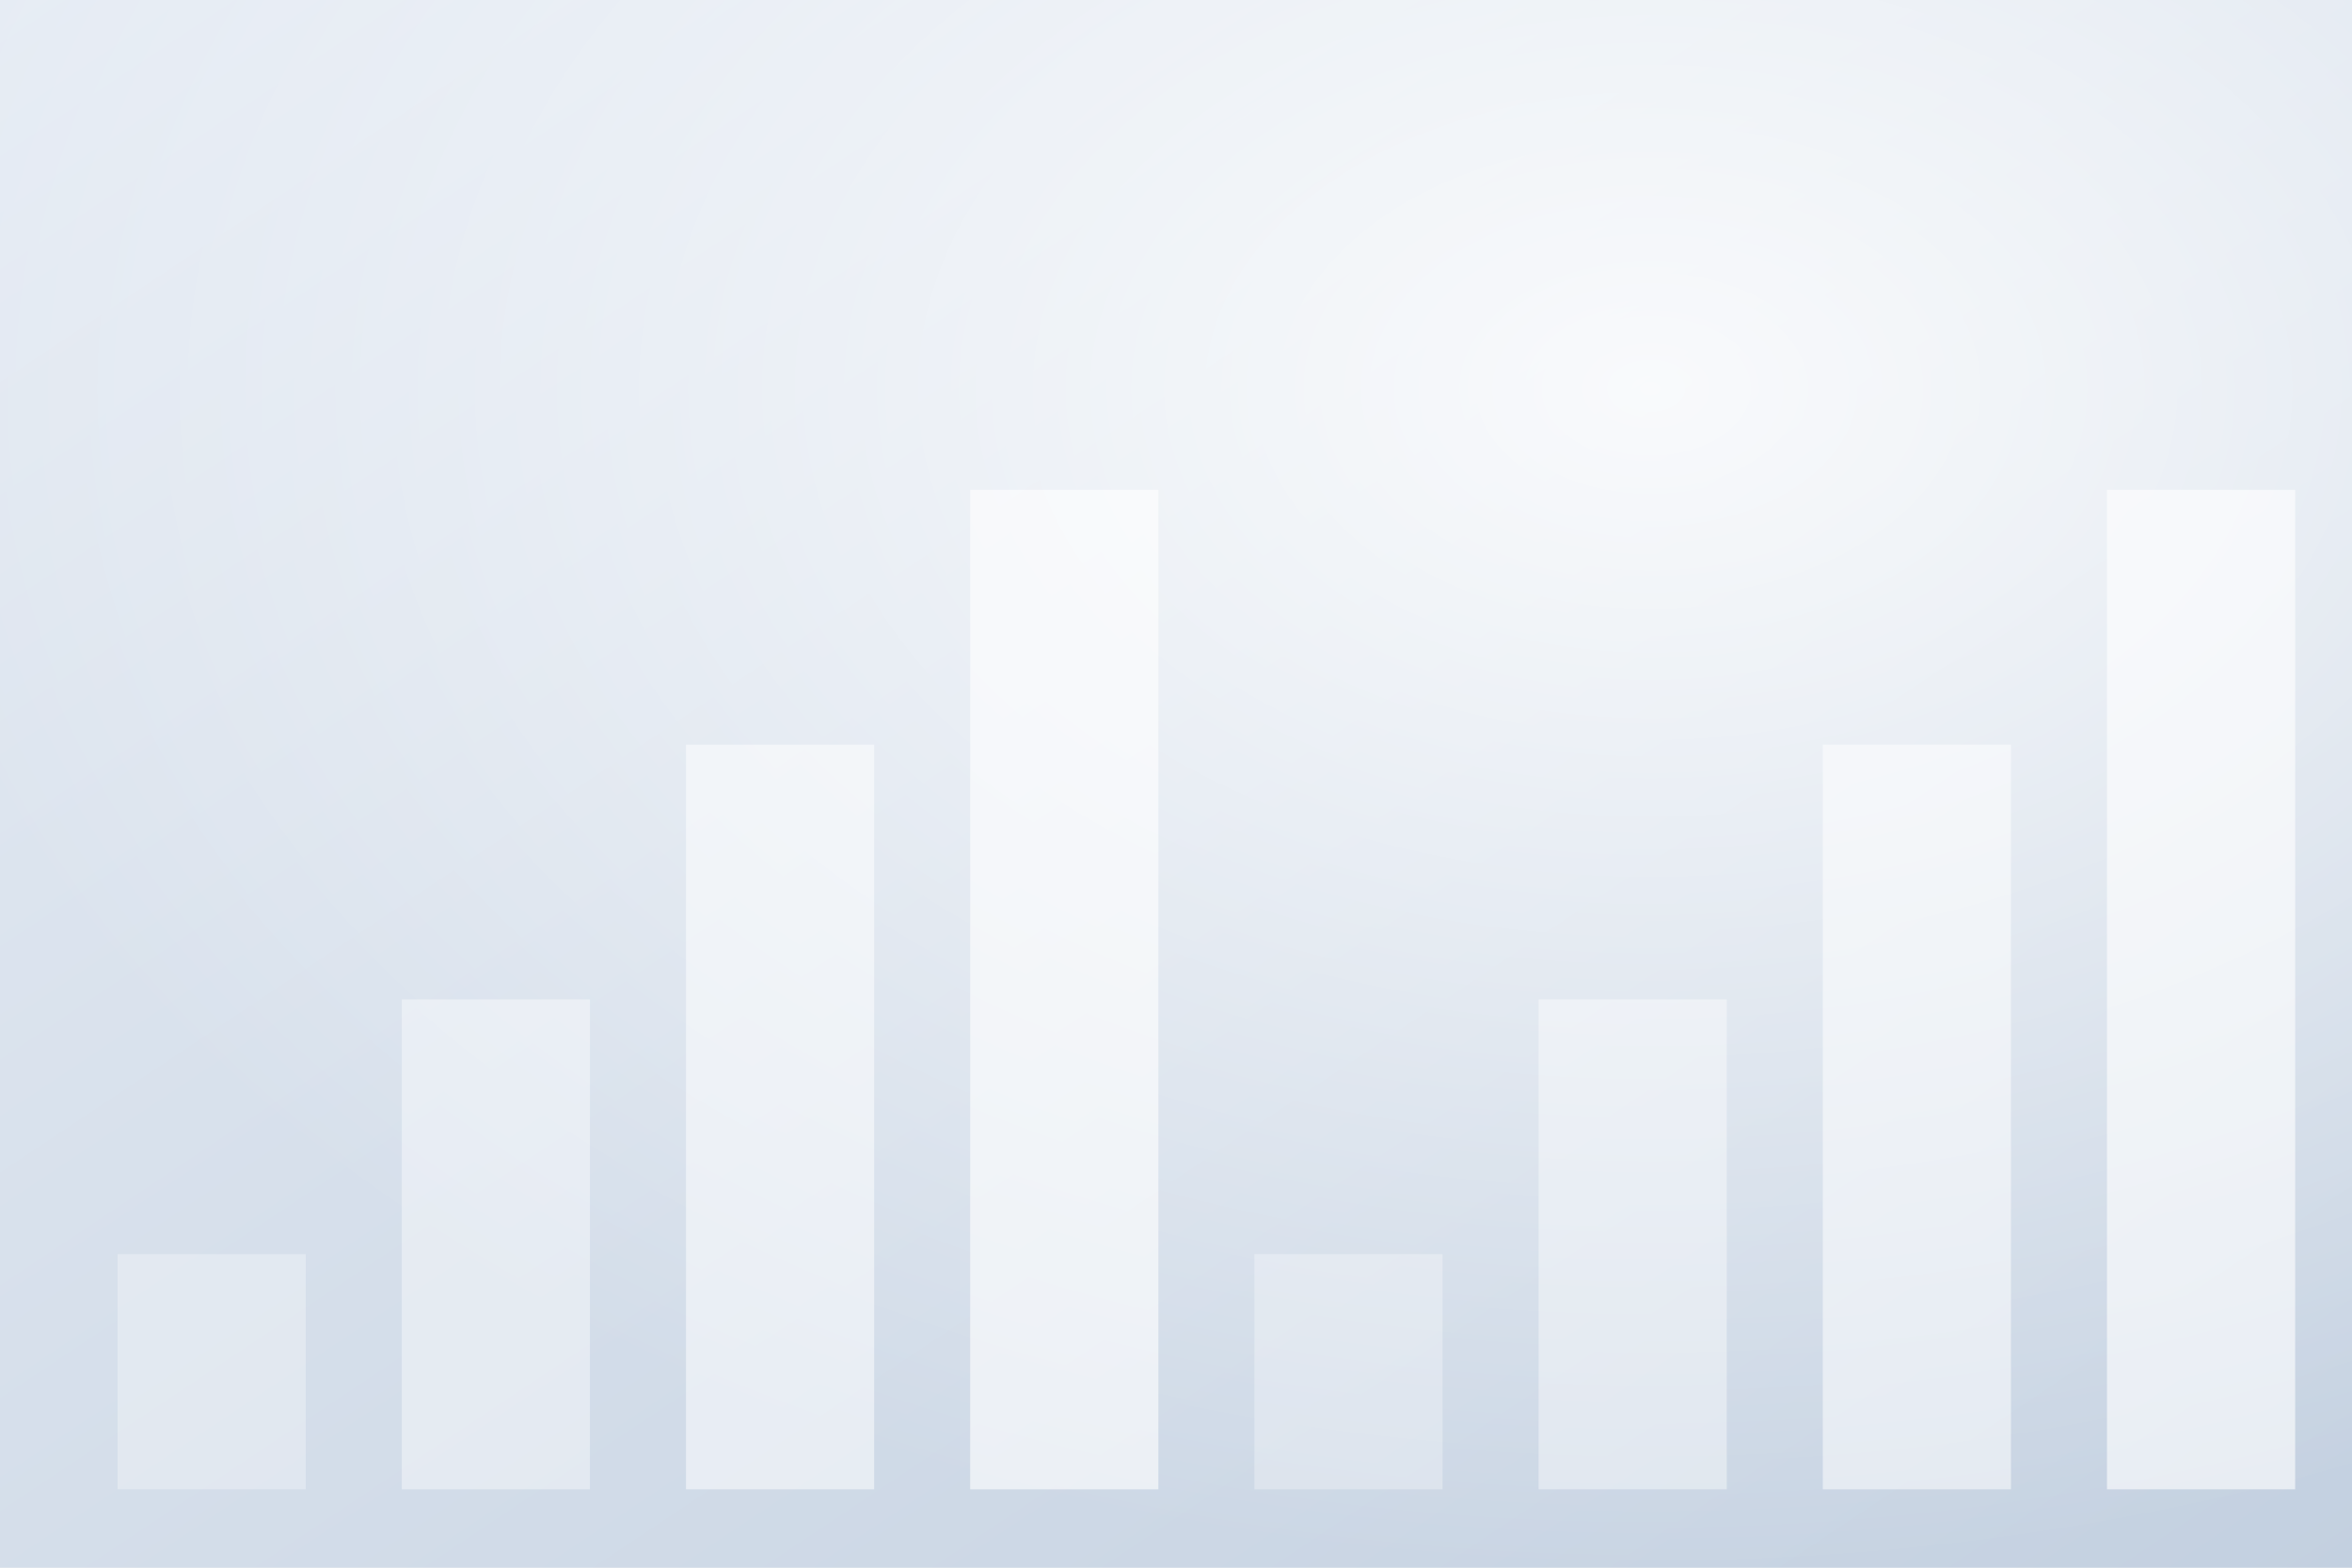
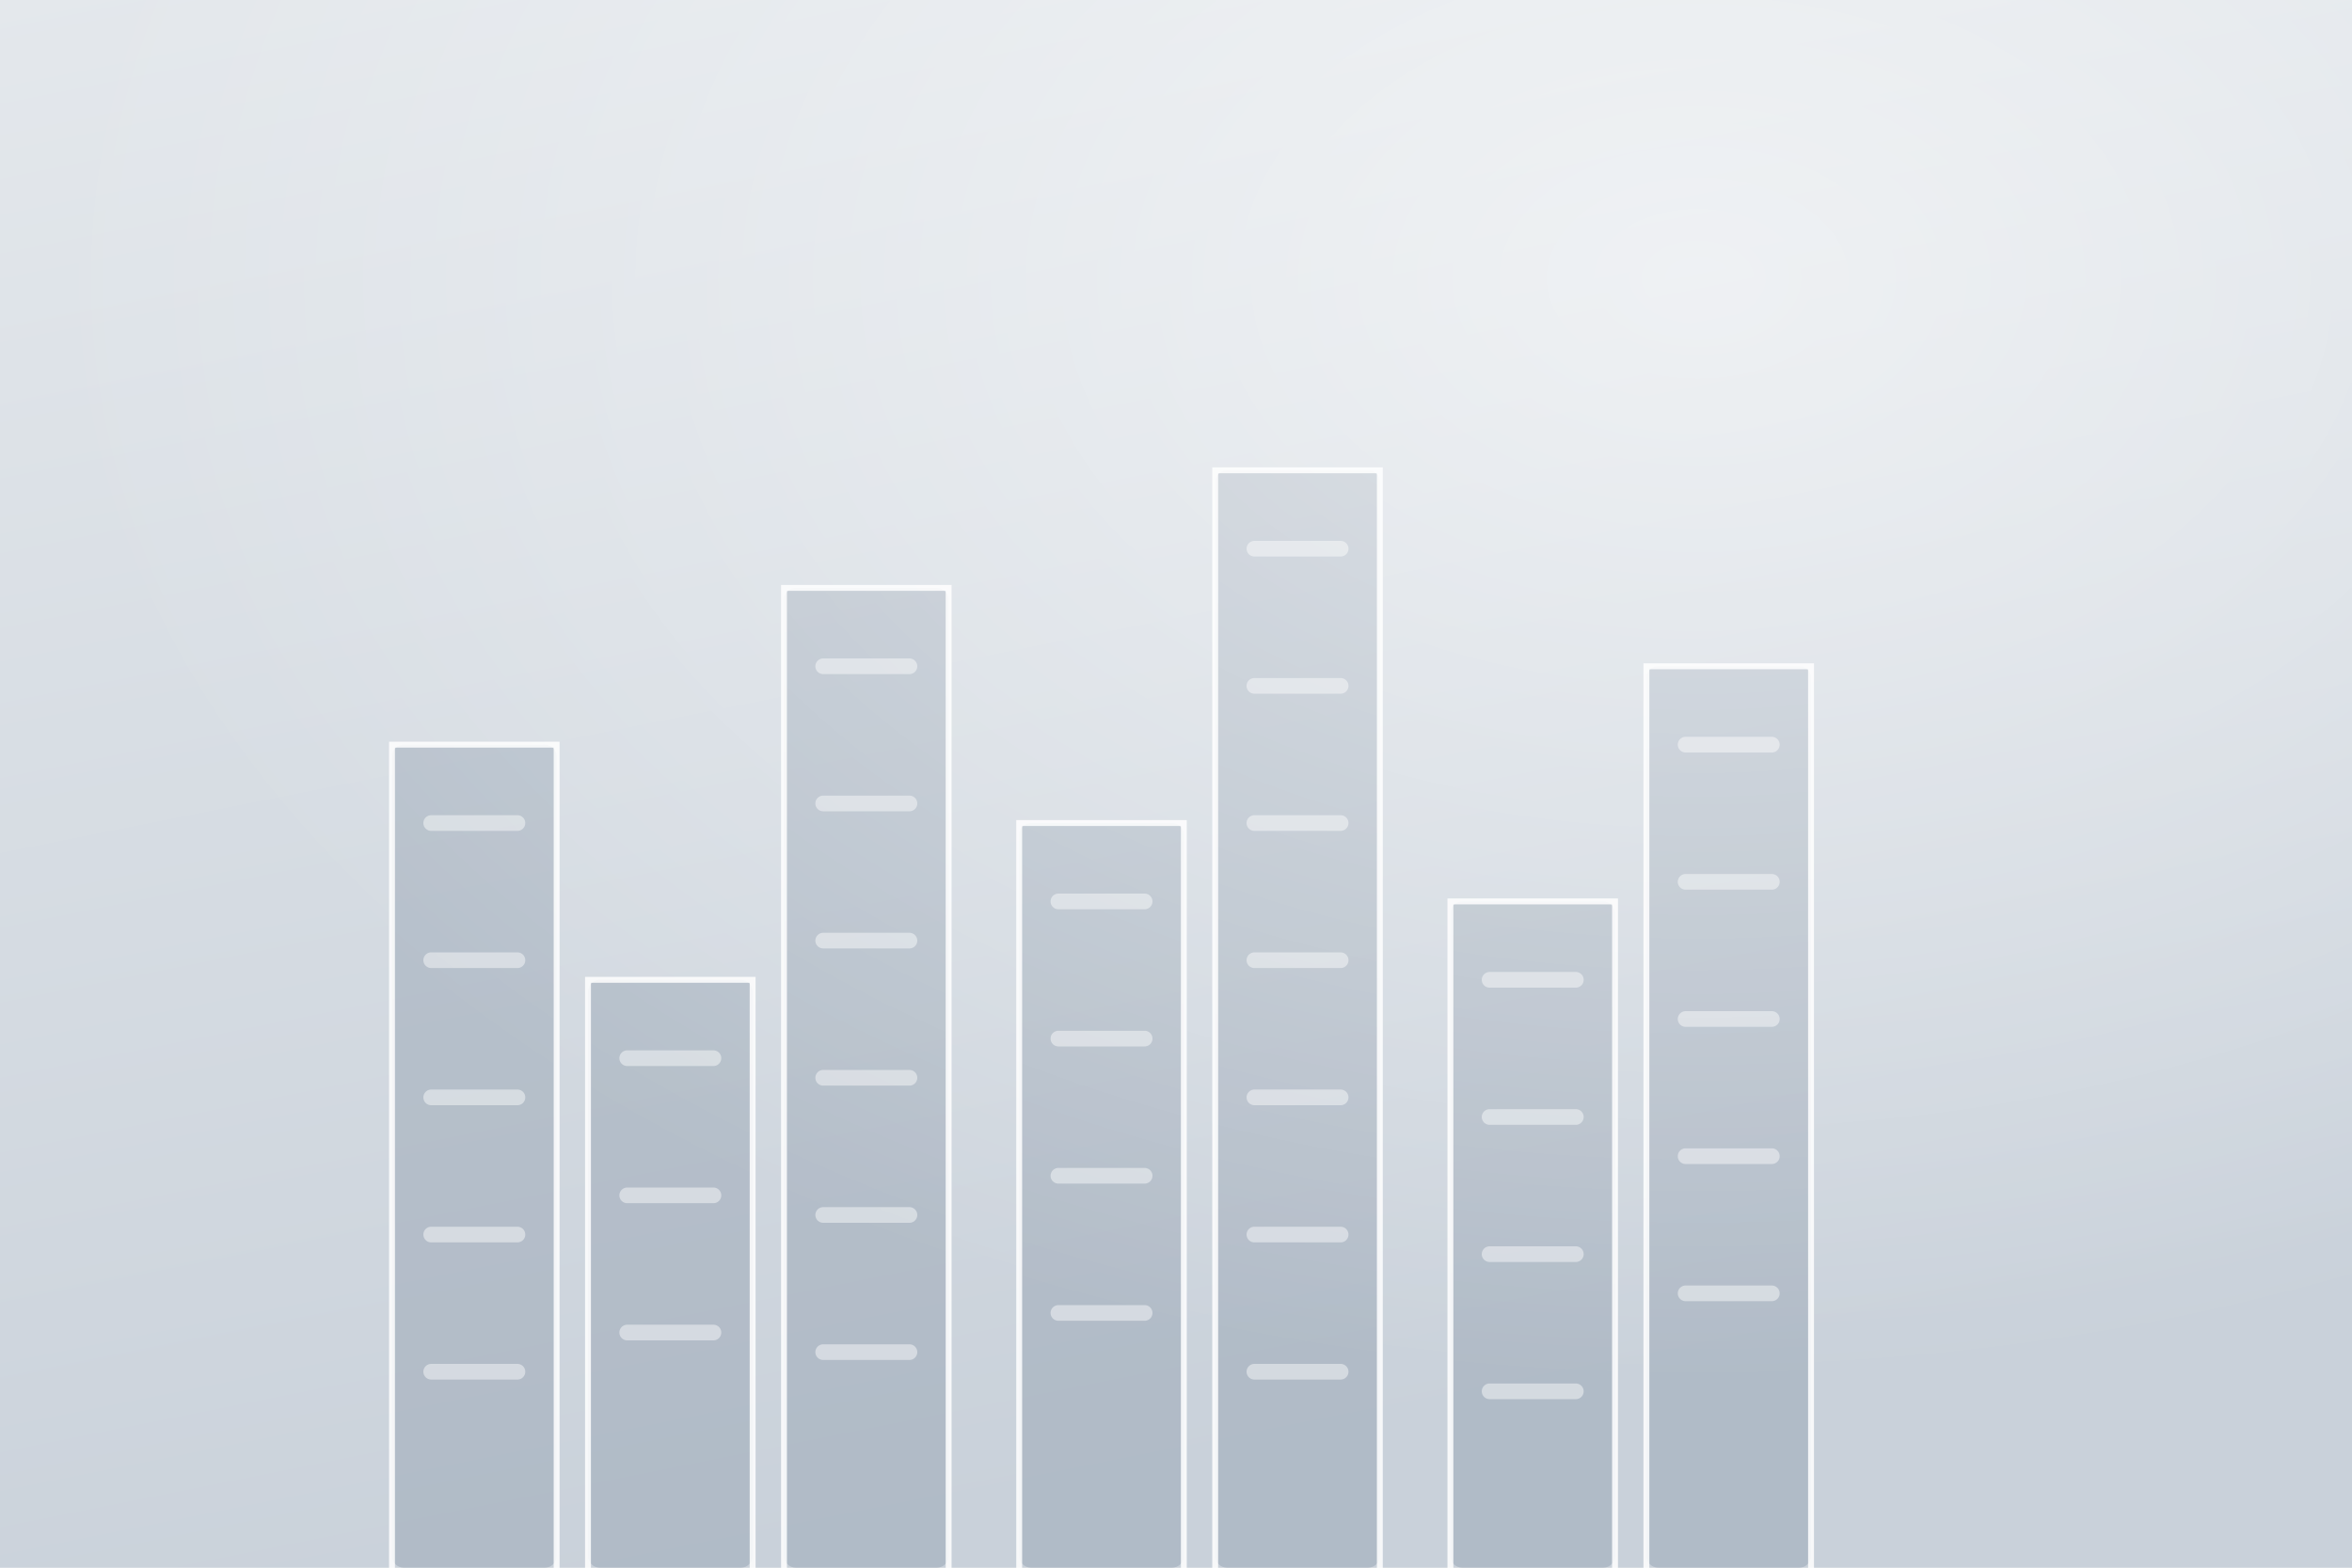
<svg xmlns="http://www.w3.org/2000/svg" width="1200" height="800" viewBox="0 0 1200 800" role="img" aria-label="Abstract placeholder image">
  <defs>
-     <linearGradient id="g" x1="0" y1="0" x2="1" y2="1">
-       <stop offset="0" stop-color="#e6ecf4" />
-       <stop offset="1" stop-color="#c3d0e0" />
+     <linearGradient id="g" x1="0" y1="0" x2="0.3" y2="1">
+       <stop offset="0" stop-color="#e4e8ec" />
+       <stop offset="1" stop-color="#c9d1da" />
    </linearGradient>
-     <radialGradient id="r" cx="0.7" cy="0.25" r="0.75">
-       <stop offset="0" stop-color="#ffffff" stop-opacity="0.85" />
+     <radialGradient id="l" cx="0.72" cy="0.18" r="0.7">
+       <stop offset="0" stop-color="#ffffff" stop-opacity="0.55" />
      <stop offset="1" stop-color="#ffffff" stop-opacity="0" />
    </radialGradient>
  </defs>
  <rect width="1200" height="800" fill="url(#g)" />
-   <rect width="1200" height="800" fill="url(#r)" />
-   <rect x="60" y="640" width="96" height="120" fill="#ffffff" fill-opacity="0.30" />
-   <rect x="205" y="510" width="96" height="250" fill="#ffffff" fill-opacity="0.40" />
-   <rect x="350" y="380" width="96" height="380" fill="#ffffff" fill-opacity="0.50" />
-   <rect x="495" y="250" width="96" height="510" fill="#ffffff" fill-opacity="0.60" />
-   <rect x="640" y="640" width="96" height="120" fill="#ffffff" fill-opacity="0.30" />
-   <rect x="785" y="510" width="96" height="250" fill="#ffffff" fill-opacity="0.40" />
-   <rect x="930" y="380" width="96" height="380" fill="#ffffff" fill-opacity="0.50" />
-   <rect x="1075" y="250" width="96" height="510" fill="#ffffff" fill-opacity="0.60" />
+   <g fill="#94a1b0" fill-opacity="0.45">
+     <rect x="200" y="380" width="84" height="420" rx="6" />
+     <rect x="300" y="500" width="84" height="300" rx="6" />
+     <rect x="400" y="300" width="84" height="500" rx="6" />
+     <rect x="520" y="420" width="84" height="380" rx="6" />
+     <rect x="620" y="240" width="84" height="560" rx="6" />
+     <rect x="740" y="460" width="84" height="340" rx="6" />
+     <rect x="840" y="340" width="84" height="460" rx="6" />
+   </g>
+   <g fill="none" stroke="#ffffff" stroke-opacity="0.85" stroke-width="3" stroke-linecap="round">
+     <path d="M200 800 V380 h84 V800 M300 800 V500 h84 V800 M400 800 V300 h84 V800 M520 800 V420 h84 V800 M620 800 V240 h84 V800 M740 800 V460 h84 V800 M840 800 V340 h84 V800 " />
+     <path stroke-opacity="0.45" stroke-width="8" d="M220 420 h44 M220 490 h44 M220 560 h44 M220 630 h44 M220 700 h44 M320 540 h44 M320 610 h44 M320 680 h44 M420 340 h44 M420 410 h44 M420 480 h44 M420 550 h44 M420 620 h44 M420 690 h44 M540 460 h44 M540 530 h44 M540 600 h44 M540 670 h44 M640 280 h44 M640 350 h44 M640 420 h44 M640 490 h44 M640 560 h44 M640 630 h44 M640 700 h44 M760 500 h44 M760 570 h44 M760 640 h44 M760 710 h44 M860 380 h44 M860 450 h44 M860 520 h44 M860 590 h44 M860 660 h44 " />
+   </g>
+   <rect width="1200" height="800" fill="url(#l)" />
</svg>
